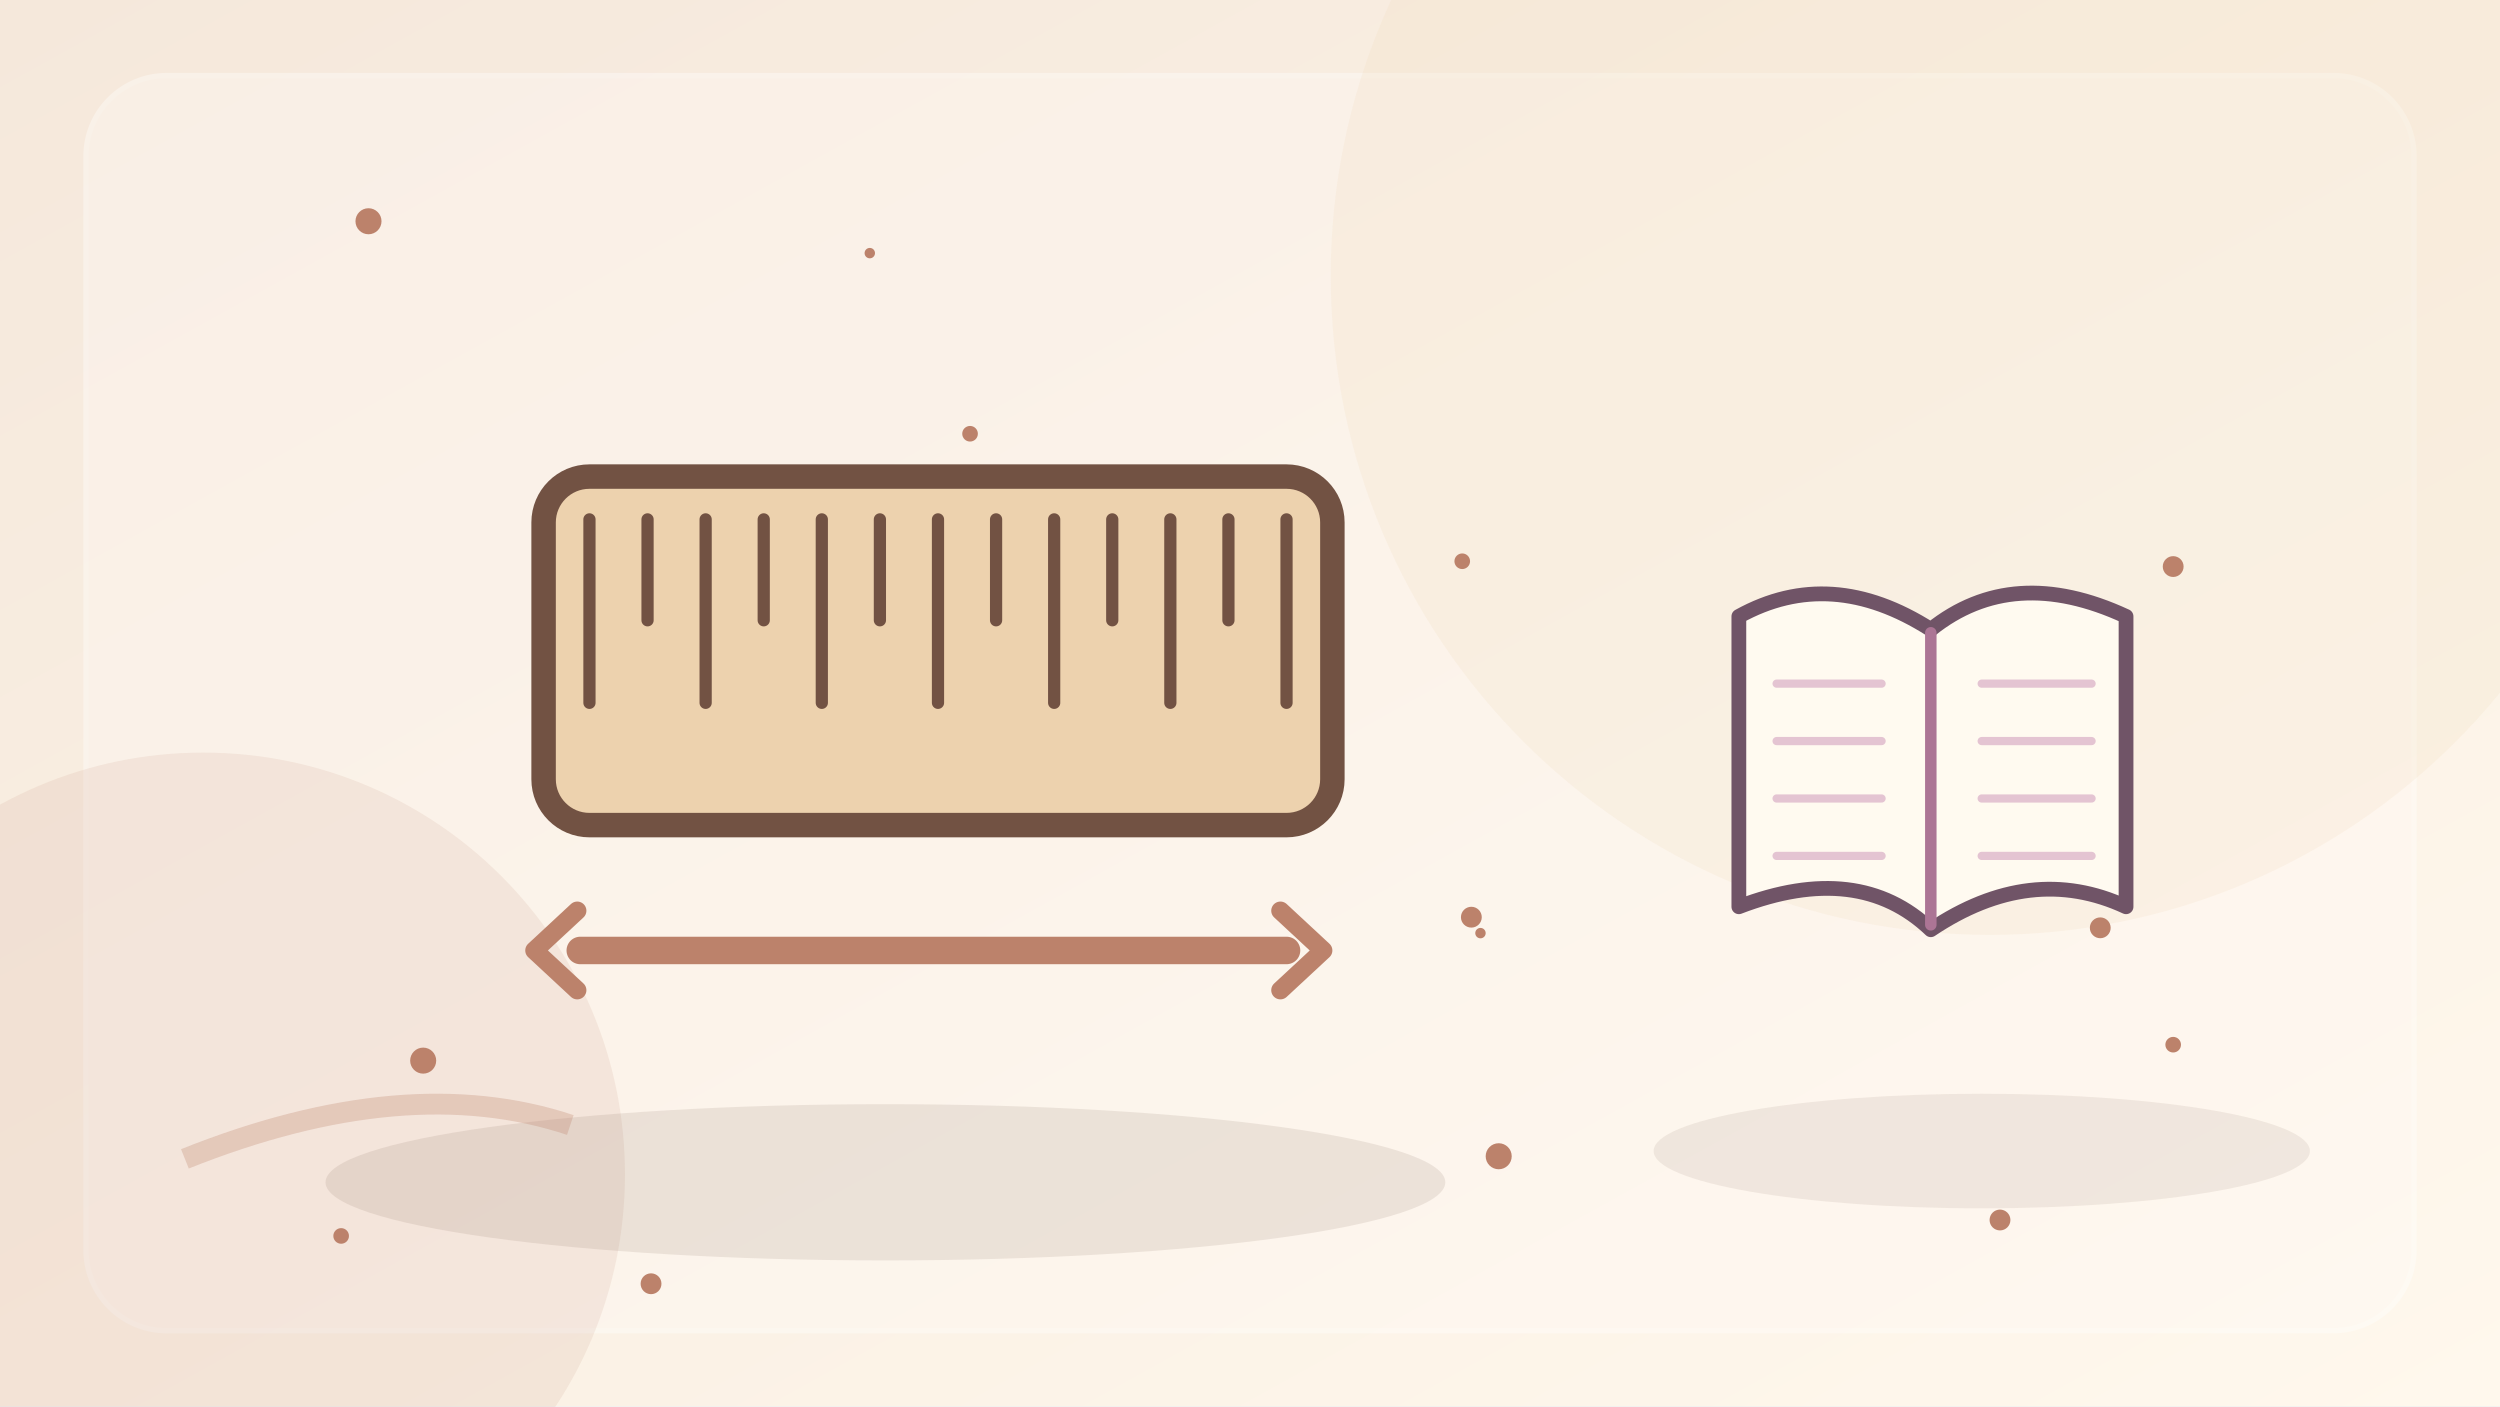
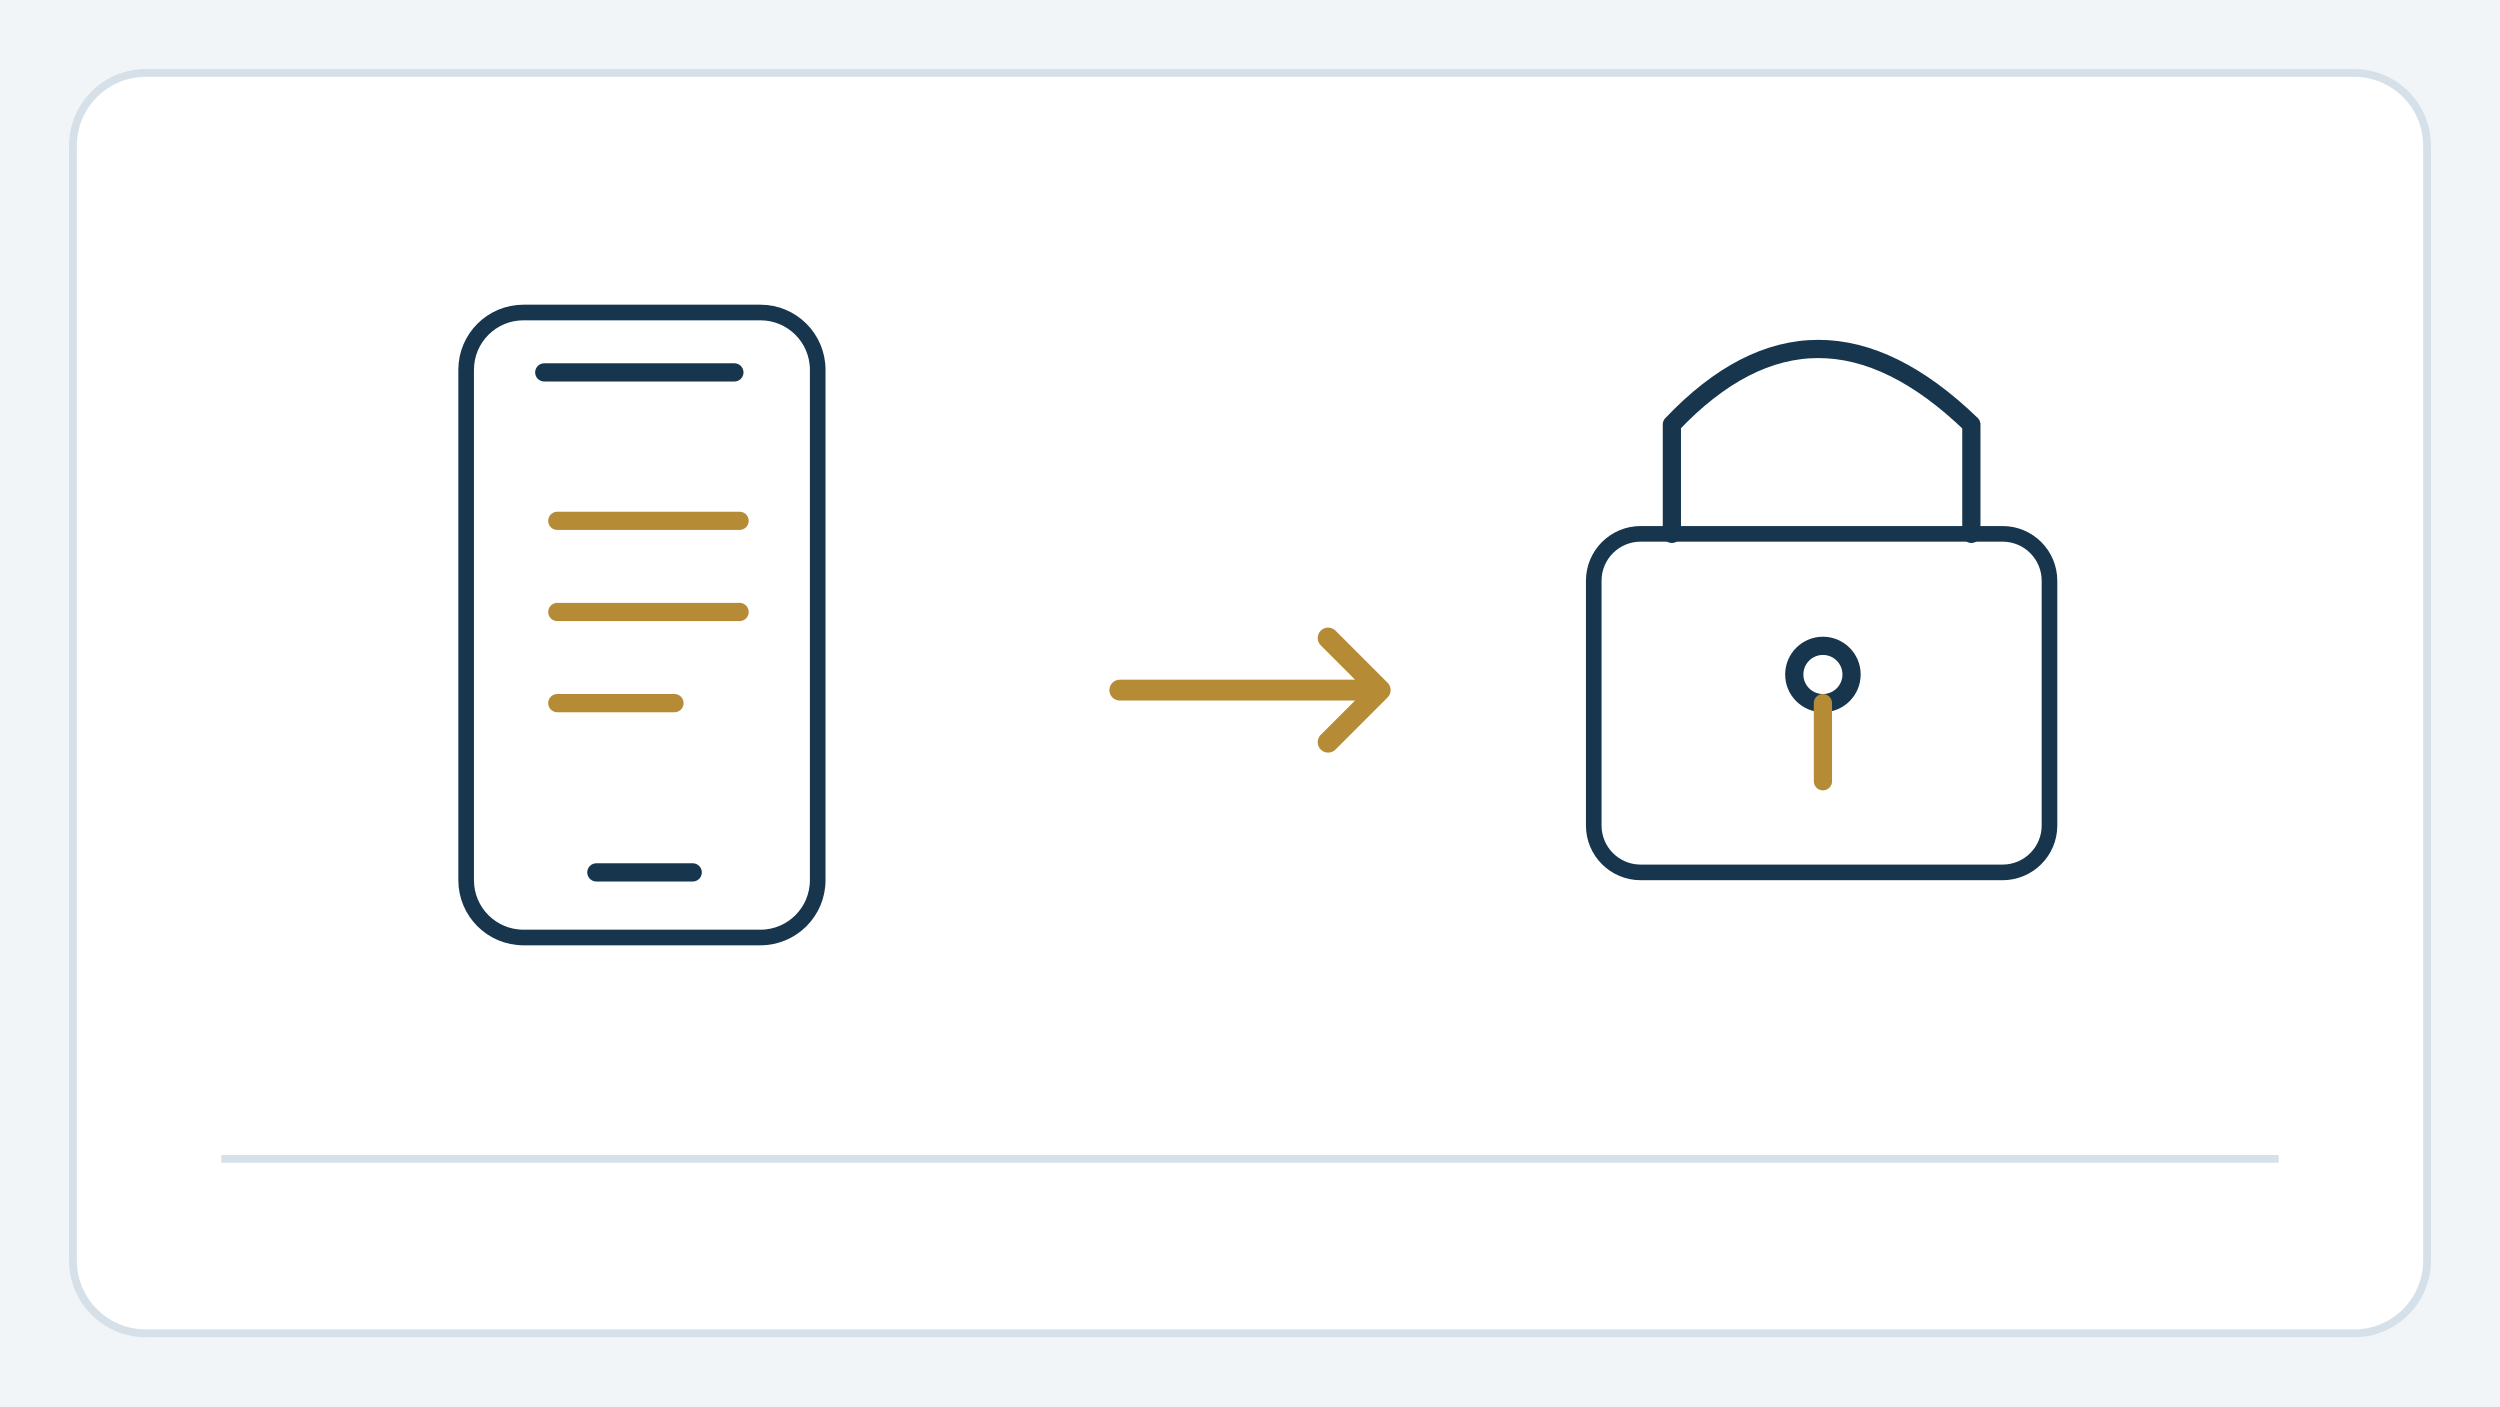
- <svg xmlns="http://www.w3.org/2000/svg" width="960" height="540" viewBox="0 0 960 540" role="img" aria-label="Autorska ilustracja: Zakończenie rozmowy po eskalacji">
-   <defs>
-     <linearGradient id="background" x1="0" y1="0" x2="1" y2="1">
-       <stop offset="0" stop-color="#f5e8db" />
-       <stop offset="1" stop-color="#fff8ed" />
-     </linearGradient>
-   </defs>
-   <rect width="960" height="540" fill="url(#background)" />
-   <rect x="33" y="29" width="894" height="482" rx="31" fill="#fffaf7" opacity=".35" stroke="#fff" stroke-width="2" />
-   <circle cx="764" cy="106" r="253" fill="#edd2ae" opacity=".16" />
-   <circle cx="78" cy="451" r="162" fill="#bc826b" opacity=".12" />
-   <circle cx="131" cy="474.6" r="3" fill="#bc826b" stroke="none" stroke-width="4" />
-   <circle cx="162.5" cy="407.28" r="5" fill="#bc826b" stroke="none" stroke-width="4" />
-   <circle cx="334" cy="97.2" r="2" fill="#bc826b" stroke="none" stroke-width="4" />
-   <circle cx="575.5" cy="444" r="5" fill="#bc826b" stroke="none" stroke-width="4" />
-   <circle cx="806.5" cy="356.28" r="4" fill="#bc826b" stroke="none" stroke-width="4" />
-   <circle cx="834.5" cy="401.16" r="3" fill="#bc826b" stroke="none" stroke-width="4" />
-   <circle cx="768" cy="468.48" r="4" fill="#bc826b" stroke="none" stroke-width="4" />
-   <circle cx="834.5" cy="217.56" r="4" fill="#bc826b" stroke="none" stroke-width="4" />
-   <circle cx="372.5" cy="166.56" r="3" fill="#bc826b" stroke="none" stroke-width="4" />
-   <circle cx="250" cy="492.96" r="4" fill="#bc826b" stroke="none" stroke-width="4" />
-   <circle cx="565" cy="352.2" r="4" fill="#bc826b" stroke="none" stroke-width="4" />
-   <circle cx="141.5" cy="84.96" r="5" fill="#bc826b" stroke="none" stroke-width="4" />
-   <circle cx="568.5" cy="358.32" r="2" fill="#bc826b" stroke="none" stroke-width="4" />
-   <circle cx="778.5" cy="317.52" r="2" fill="#bc826b" stroke="none" stroke-width="4" />
-   <circle cx="561.5" cy="215.52" r="3" fill="#bc826b" stroke="none" stroke-width="4" />
-   <ellipse cx="340" cy="454" rx="215" ry="30" fill="#725243" opacity=".12" />
-   <ellipse cx="761" cy="442" rx="126" ry="22" fill="#725243" opacity=".10" />
-   <g transform="translate(170 75) scale(1.174)">
-     <rect x="33" y="92" width="258" height="114" rx="15" fill="#edd2ae" stroke="#725243" stroke-width="8" />
-     <path d="M48 106L48 166" stroke="#725243" stroke-width="4" stroke-linecap="round" fill="none" />
-     <path d="M67 106L67 139" stroke="#725243" stroke-width="4" stroke-linecap="round" fill="none" />
-     <path d="M86 106L86 166" stroke="#725243" stroke-width="4" stroke-linecap="round" fill="none" />
-     <path d="M105 106L105 139" stroke="#725243" stroke-width="4" stroke-linecap="round" fill="none" />
-     <path d="M124 106L124 166" stroke="#725243" stroke-width="4" stroke-linecap="round" fill="none" />
-     <path d="M143 106L143 139" stroke="#725243" stroke-width="4" stroke-linecap="round" fill="none" />
-     <path d="M162 106L162 166" stroke="#725243" stroke-width="4" stroke-linecap="round" fill="none" />
-     <path d="M181 106L181 139" stroke="#725243" stroke-width="4" stroke-linecap="round" fill="none" />
-     <path d="M200 106L200 166" stroke="#725243" stroke-width="4" stroke-linecap="round" fill="none" />
-     <path d="M219 106L219 139" stroke="#725243" stroke-width="4" stroke-linecap="round" fill="none" />
-     <path d="M238 106L238 166" stroke="#725243" stroke-width="4" stroke-linecap="round" fill="none" />
-     <path d="M257 106L257 139" stroke="#725243" stroke-width="4" stroke-linecap="round" fill="none" />
-     <path d="M276 106L276 166" stroke="#725243" stroke-width="4" stroke-linecap="round" fill="none" />
-     <path d="M45 247L276 247" stroke="#bc826b" stroke-width="9" stroke-linecap="round" fill="none" />
-     <path d="M44 234l-14 13 14 13m230-26 14 13-14 13" fill="none" stroke="#bc826b" stroke-width="6" stroke-linejoin="round" stroke-linecap="round" />
+ <svg xmlns="http://www.w3.org/2000/svg" width="960" height="540" viewBox="0 0 960 540" role="img" aria-label="Zakończenie rozmowy po eskalacji — kontakt i ochrona">
+   <rect width="960" height="540" fill="#f1f5f8" />
+   <rect x="28" y="28" width="904" height="484" rx="28" fill="#fff" stroke="#d6e0e8" stroke-width="3" />
+   <g transform="translate(89 85)">
+     <rect x="90" y="35" width="135" height="240" rx="22" fill="#fff" stroke="#17364d" stroke-width="6" />
+     <path d="M120 58H193 M140 250H177" fill="none" stroke="#17364d" stroke-width="7" stroke-linecap="round" stroke-linejoin="round" />
+     <path d="M125 115H195 M125 150H195 M125 185H170" fill="none" stroke="#b68b36" stroke-width="7" stroke-linecap="round" stroke-linejoin="round" />
  </g>
-   <g transform="translate(640 197) scale(0.630)">
-     <path d="M161 71q-61-39-117-8v177q73-28 117 14q61-41 119-14V63q-69-32-119 8Z" fill="#fffaf0" stroke="#705467" stroke-width="9" stroke-linejoin="round" stroke-linecap="round" />
-     <path d="M161 73L161 251" stroke="#ac7595" stroke-width="7" stroke-linecap="round" fill="none" />
-     <path d="M67 104L131 104" stroke="#e4c4d2" stroke-width="5" stroke-linecap="round" fill="none" />
-     <path d="M192 104L259 104" stroke="#e4c4d2" stroke-width="5" stroke-linecap="round" fill="none" />
-     <path d="M67 139L131 139" stroke="#e4c4d2" stroke-width="5" stroke-linecap="round" fill="none" />
-     <path d="M192 139L259 139" stroke="#e4c4d2" stroke-width="5" stroke-linecap="round" fill="none" />
-     <path d="M67 174L131 174" stroke="#e4c4d2" stroke-width="5" stroke-linecap="round" fill="none" />
-     <path d="M192 174L259 174" stroke="#e4c4d2" stroke-width="5" stroke-linecap="round" fill="none" />
-     <path d="M67 209L131 209" stroke="#e4c4d2" stroke-width="5" stroke-linecap="round" fill="none" />
-     <path d="M192 209L259 209" stroke="#e4c4d2" stroke-width="5" stroke-linecap="round" fill="none" />
+   <g transform="translate(542 85)">
+     <rect x="70" y="120" width="175" height="130" rx="18" fill="#fff" stroke="#17364d" stroke-width="6" />
+     <path d="M100 120V78Q155 20 215 78V120" fill="none" stroke="#17364d" stroke-width="7" stroke-linecap="round" stroke-linejoin="round" />
+     <circle cx="158" cy="174" r="11" fill="none" stroke="#17364d" stroke-width="7" />
+     <path d="M158 185V215" fill="none" stroke="#b68b36" stroke-width="7" stroke-linecap="round" stroke-linejoin="round" />
  </g>
-   <path d="M71 445q85-34 148-13" fill="none" stroke="#bc826b" opacity=".29" stroke-width="8" />
+   <path d="M430 265H530 M510 245L530 265L510 285" fill="none" stroke="#b68b36" stroke-width="8" stroke-linecap="round" stroke-linejoin="round" />
+   <path d="M85 445H875" fill="none" stroke="#d6e0e8" stroke-width="3" />
</svg>
